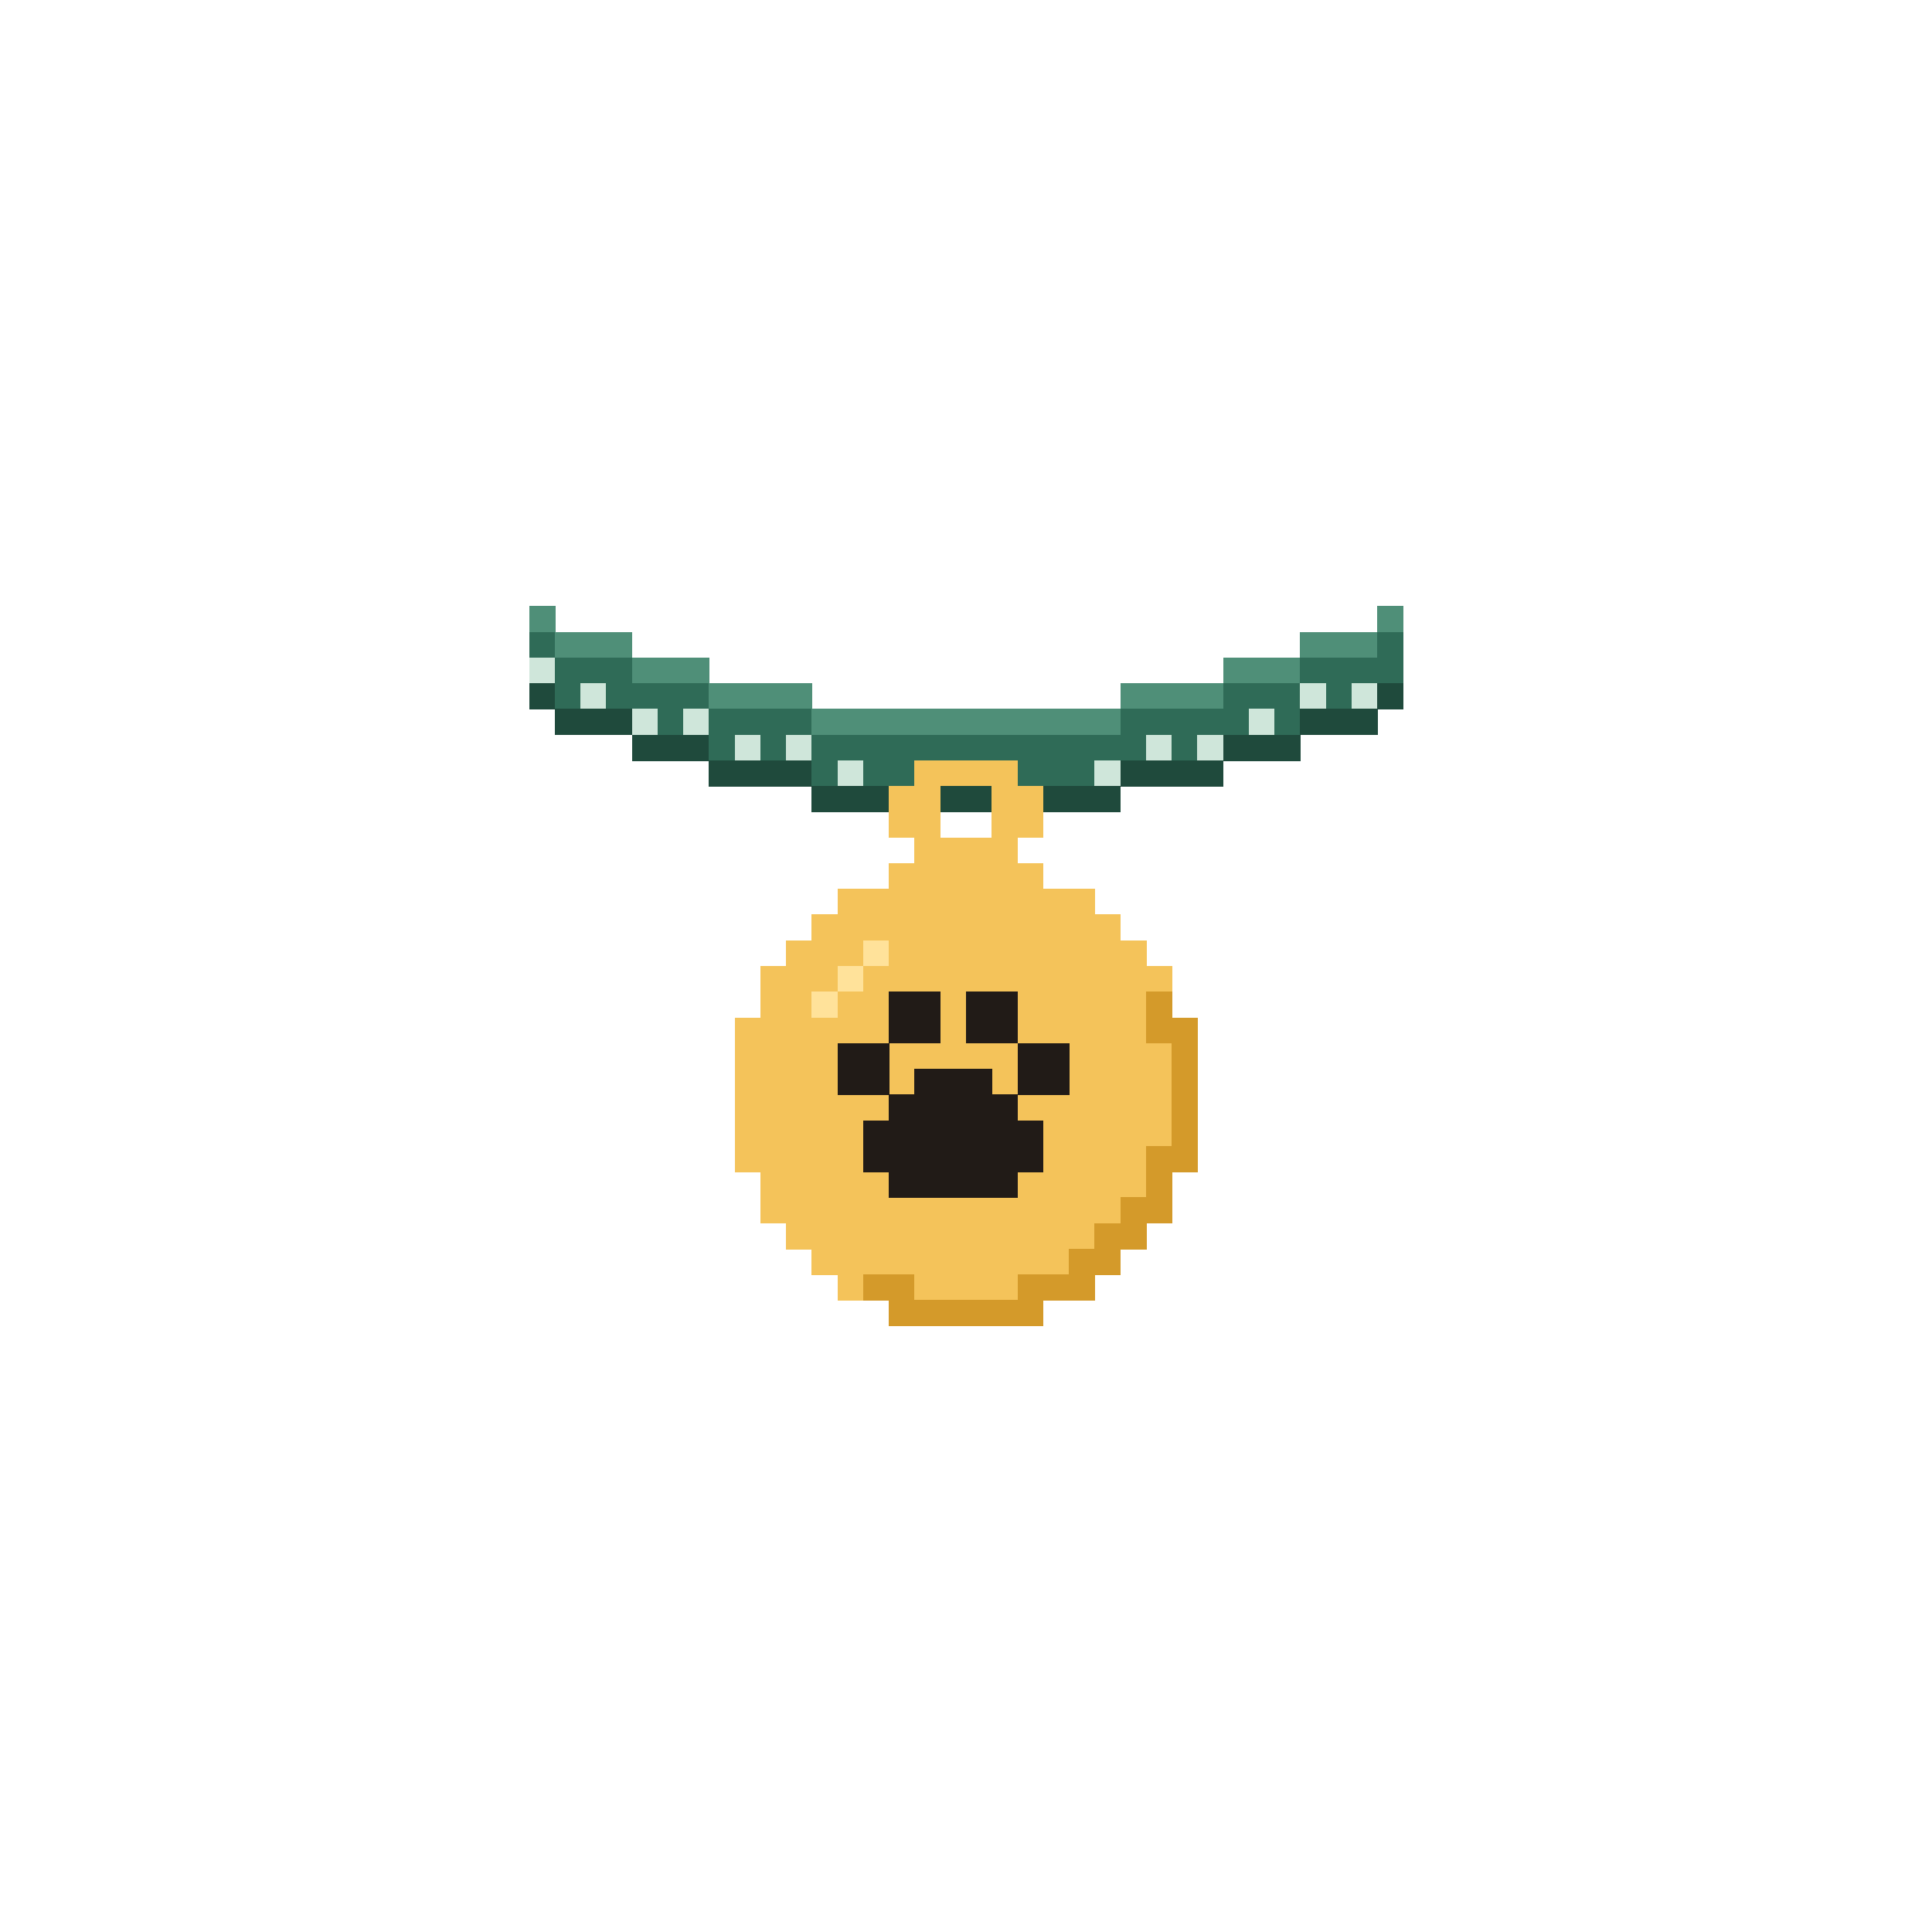
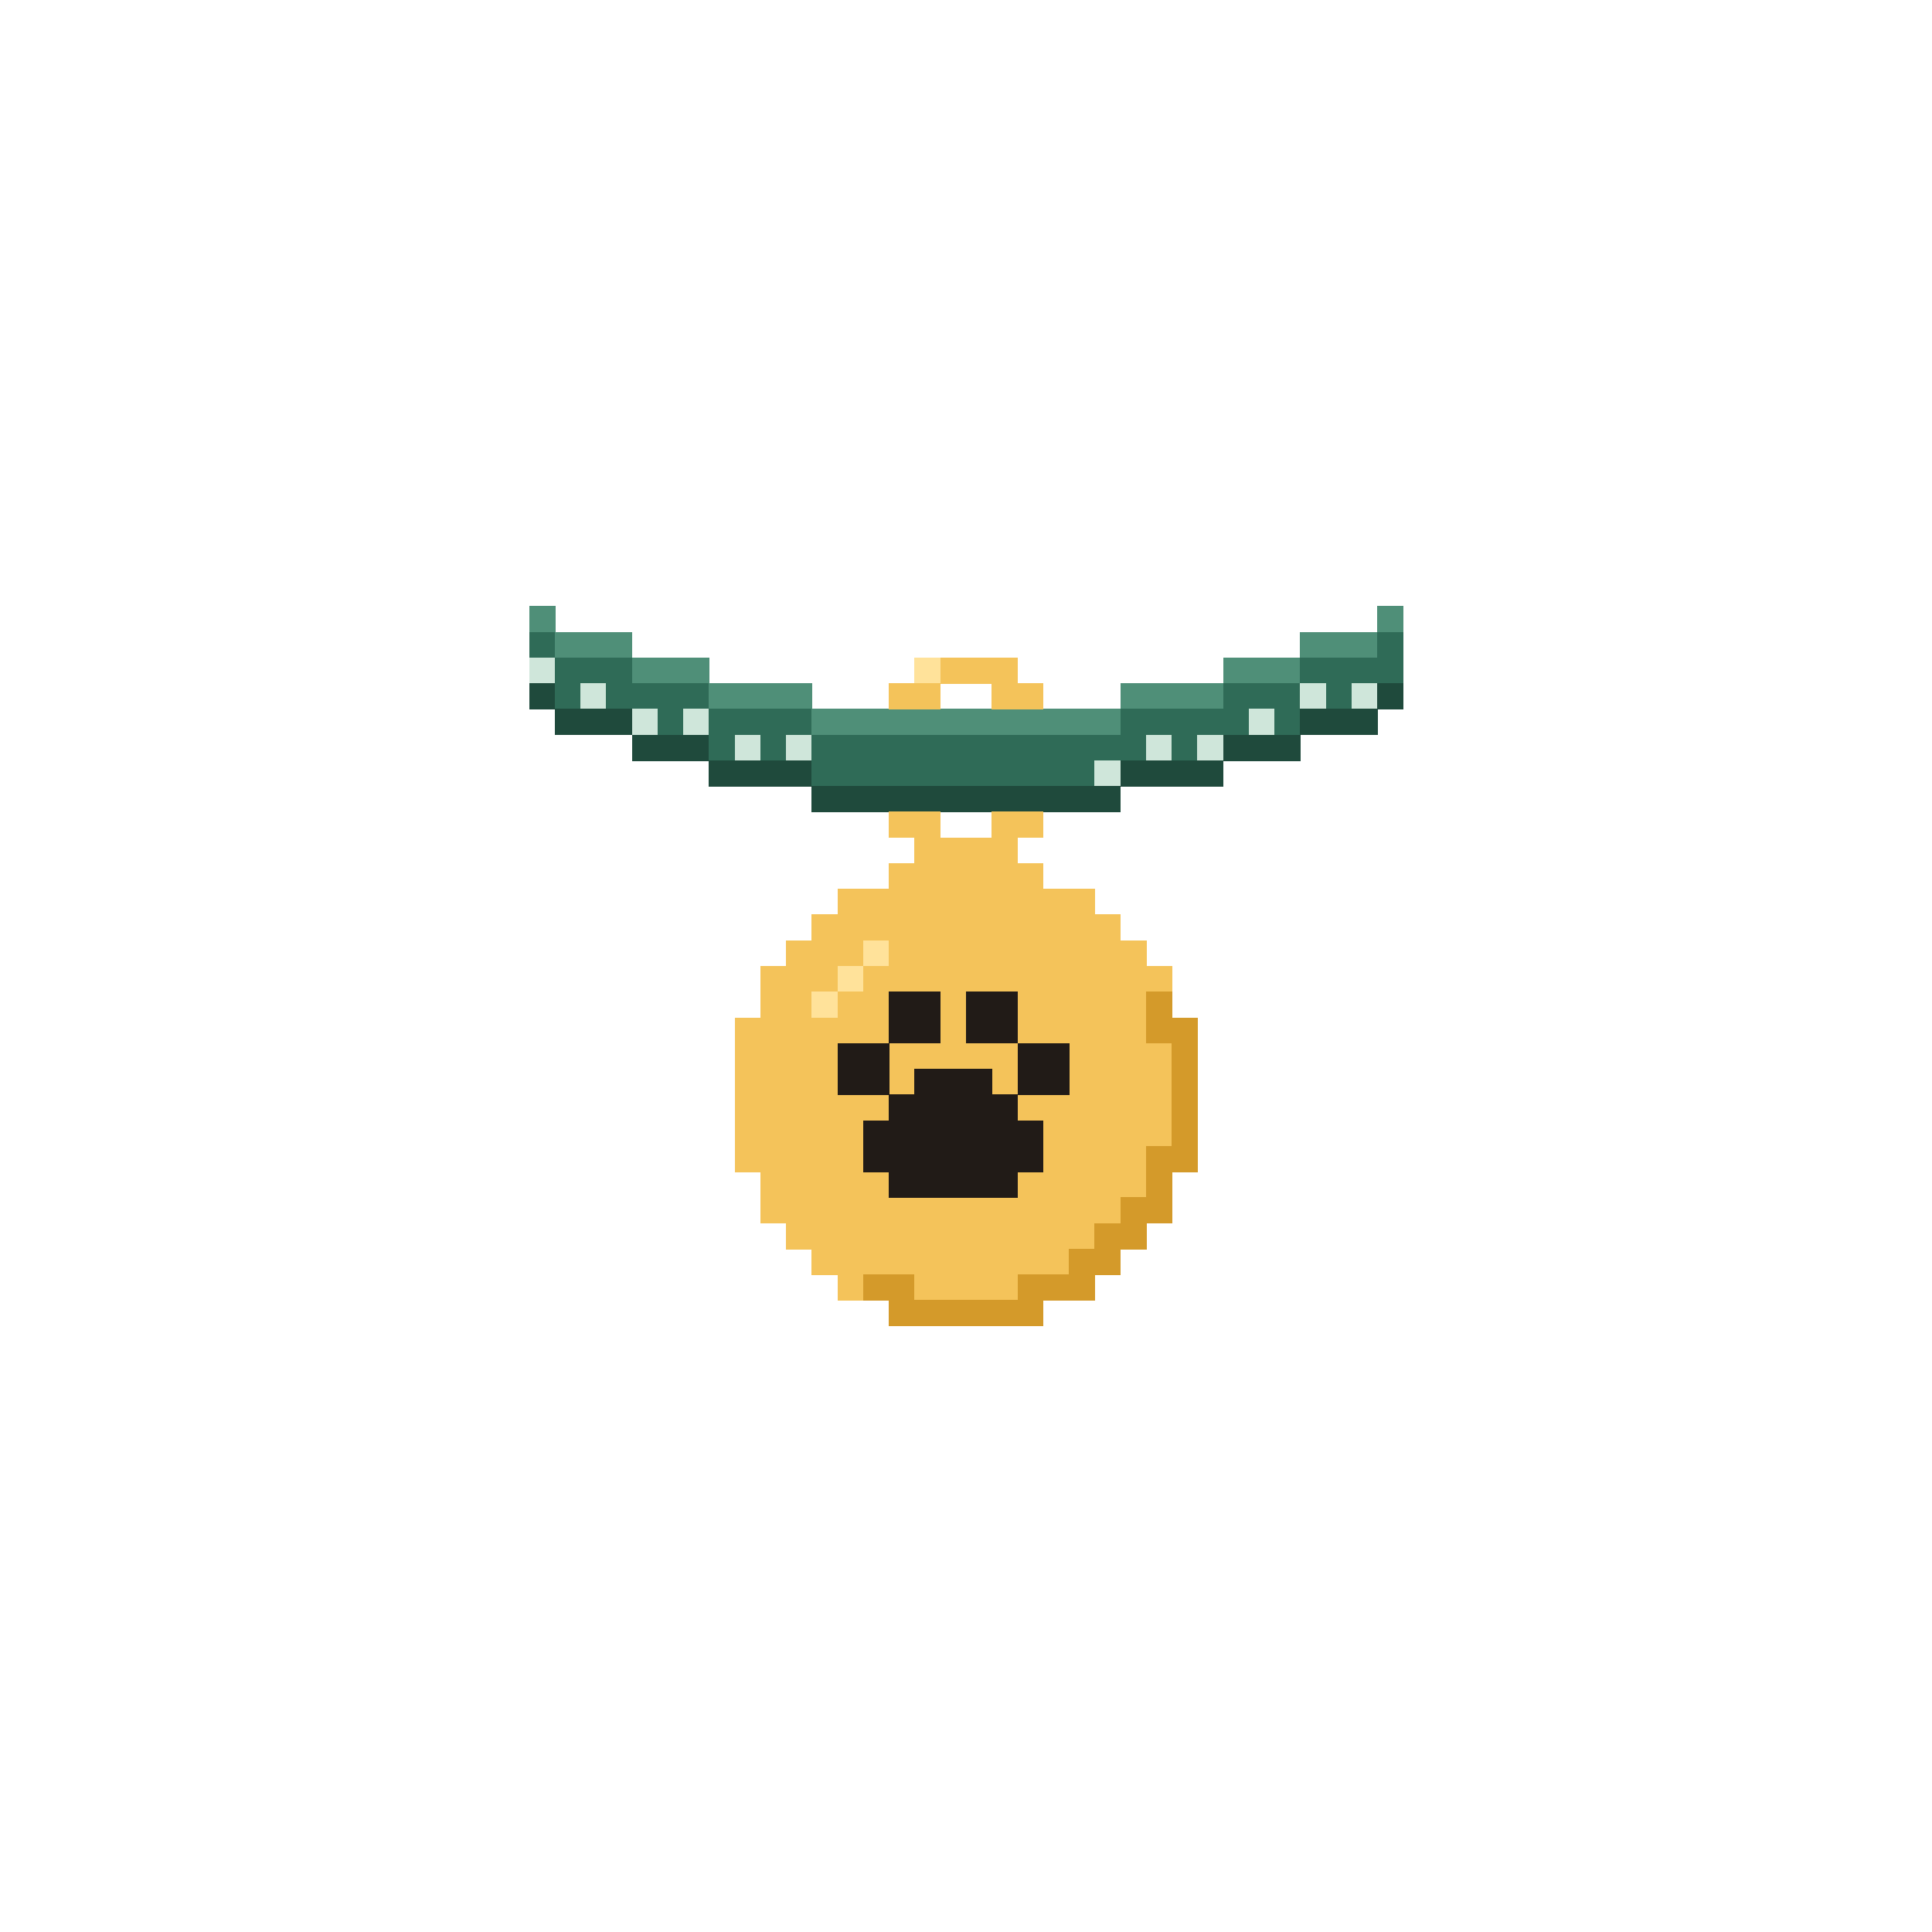
<svg xmlns="http://www.w3.org/2000/svg" width="1024" height="1024" viewBox="0 0 1024 1024" role="img">
  <g shape-rendering="crispEdges">
    <rect x="280.42" y="321.29" width="13.92" height="13.92" fill="#4F8F78" />
    <rect x="280.42" y="334.91" width="13.92" height="13.92" fill="#2F6B57" />
    <rect x="280.42" y="348.53" width="13.92" height="13.92" fill="#CFE6DA" />
    <rect x="280.42" y="362.15" width="13.92" height="13.92" fill="#1F4A3C" />
    <rect x="294.04" y="334.91" width="13.92" height="13.92" fill="#4F8F78" />
    <rect x="294.04" y="348.53" width="13.92" height="13.92" fill="#2F6B57" />
    <rect x="294.04" y="362.15" width="13.92" height="13.92" fill="#2F6B57" />
    <rect x="294.04" y="375.78" width="13.92" height="13.92" fill="#1F4A3C" />
    <rect x="307.67" y="334.91" width="13.92" height="13.92" fill="#4F8F78" />
    <rect x="307.67" y="348.53" width="13.92" height="13.92" fill="#2F6B57" />
    <rect x="307.67" y="362.15" width="13.92" height="13.92" fill="#CFE6DA" />
    <rect x="307.67" y="375.78" width="13.92" height="13.92" fill="#1F4A3C" />
    <rect x="321.29" y="334.91" width="13.92" height="13.92" fill="#4F8F78" />
    <rect x="321.29" y="348.53" width="13.92" height="13.92" fill="#2F6B57" />
    <rect x="321.29" y="362.15" width="13.92" height="13.92" fill="#2F6B57" />
    <rect x="321.29" y="375.78" width="13.92" height="13.92" fill="#1F4A3C" />
    <rect x="334.91" y="348.53" width="13.92" height="13.92" fill="#4F8F78" />
    <rect x="334.91" y="362.15" width="13.92" height="13.92" fill="#2F6B57" />
    <rect x="334.91" y="375.78" width="13.92" height="13.92" fill="#CFE6DA" />
    <rect x="334.91" y="389.40" width="13.92" height="13.92" fill="#1F4A3C" />
    <rect x="348.53" y="348.53" width="13.92" height="13.92" fill="#4F8F78" />
    <rect x="348.53" y="362.15" width="13.92" height="13.92" fill="#2F6B57" />
    <rect x="348.53" y="375.78" width="13.92" height="13.92" fill="#2F6B57" />
    <rect x="348.53" y="389.40" width="13.92" height="13.92" fill="#1F4A3C" />
    <rect x="362.15" y="348.53" width="13.92" height="13.92" fill="#4F8F78" />
    <rect x="362.15" y="362.15" width="13.92" height="13.92" fill="#2F6B57" />
    <rect x="362.15" y="375.78" width="13.92" height="13.92" fill="#CFE6DA" />
    <rect x="362.15" y="389.40" width="13.92" height="13.92" fill="#1F4A3C" />
    <rect x="375.78" y="362.15" width="13.92" height="13.92" fill="#4F8F78" />
    <rect x="375.78" y="375.78" width="13.92" height="13.92" fill="#2F6B57" />
    <rect x="375.78" y="389.40" width="13.92" height="13.92" fill="#2F6B57" />
    <rect x="375.78" y="403.02" width="13.92" height="13.92" fill="#1F4A3C" />
    <rect x="389.40" y="362.15" width="13.92" height="13.92" fill="#4F8F78" />
    <rect x="389.40" y="375.78" width="13.92" height="13.92" fill="#2F6B57" />
    <rect x="389.40" y="389.40" width="13.92" height="13.92" fill="#CFE6DA" />
    <rect x="389.40" y="403.02" width="13.92" height="13.92" fill="#1F4A3C" />
    <rect x="403.02" y="362.15" width="13.92" height="13.92" fill="#4F8F78" />
    <rect x="403.02" y="375.78" width="13.92" height="13.92" fill="#2F6B57" />
    <rect x="403.02" y="389.40" width="13.92" height="13.92" fill="#2F6B57" />
    <rect x="403.02" y="403.02" width="13.92" height="13.92" fill="#1F4A3C" />
    <rect x="416.64" y="362.15" width="13.92" height="13.92" fill="#4F8F78" />
    <rect x="416.64" y="375.78" width="13.92" height="13.92" fill="#2F6B57" />
    <rect x="416.64" y="389.40" width="13.92" height="13.92" fill="#CFE6DA" />
    <rect x="416.64" y="403.02" width="13.92" height="13.92" fill="#1F4A3C" />
    <rect x="430.27" y="375.78" width="13.92" height="13.92" fill="#4F8F78" />
    <rect x="430.27" y="389.40" width="13.92" height="13.92" fill="#2F6B57" />
    <rect x="430.27" y="403.02" width="13.92" height="13.92" fill="#2F6B57" />
    <rect x="430.27" y="416.64" width="13.92" height="13.92" fill="#1F4A3C" />
    <rect x="443.89" y="375.78" width="13.92" height="13.92" fill="#4F8F78" />
    <rect x="443.89" y="389.40" width="13.92" height="13.92" fill="#2F6B57" />
-     <rect x="443.89" y="403.02" width="13.92" height="13.92" fill="#CFE6DA" />
+     <rect x="443.89" y="403.02" width="13.92" height="13.92" fill="#2F6B57" />
    <rect x="443.89" y="416.64" width="13.92" height="13.92" fill="#1F4A3C" />
    <rect x="457.51" y="375.78" width="13.92" height="13.92" fill="#4F8F78" />
    <rect x="457.51" y="389.40" width="13.92" height="13.92" fill="#2F6B57" />
    <rect x="457.51" y="403.02" width="13.92" height="13.92" fill="#2F6B57" />
    <rect x="457.51" y="416.64" width="13.92" height="13.92" fill="#1F4A3C" />
    <rect x="471.13" y="375.78" width="13.92" height="13.92" fill="#4F8F78" />
    <rect x="471.13" y="389.40" width="13.92" height="13.92" fill="#2F6B57" />
    <rect x="471.13" y="403.02" width="13.92" height="13.92" fill="#2F6B57" />
-     <rect x="471.13" y="416.64" width="13.92" height="13.92" fill="#F4C35A" />
+     <rect x="471.13" y="416.64" width="13.92" height="13.92" fill="#1F4A3C" />
    <rect x="484.76" y="375.78" width="13.92" height="13.92" fill="#4F8F78" />
    <rect x="484.76" y="389.40" width="13.92" height="13.92" fill="#2F6B57" />
-     <rect x="484.76" y="403.02" width="13.92" height="13.92" fill="#F4C35A" />
-     <rect x="484.76" y="416.64" width="13.92" height="13.92" fill="#F4C35A" />
+     <rect x="484.76" y="403.02" width="13.92" height="13.92" fill="#2F6B57" />
+     <rect x="484.76" y="416.64" width="13.92" height="13.92" fill="#1F4A3C" />
    <rect x="498.38" y="375.78" width="13.92" height="13.92" fill="#4F8F78" />
    <rect x="498.38" y="389.40" width="13.92" height="13.92" fill="#2F6B57" />
-     <rect x="498.38" y="403.02" width="13.92" height="13.92" fill="#F4C35A" />
+     <rect x="498.38" y="403.02" width="13.92" height="13.92" fill="#2F6B57" />
    <rect x="498.38" y="416.64" width="13.92" height="13.92" fill="#1F4A3C" />
    <rect x="512.00" y="375.78" width="13.92" height="13.92" fill="#4F8F78" />
    <rect x="512.00" y="389.40" width="13.92" height="13.92" fill="#2F6B57" />
-     <rect x="512.00" y="403.02" width="13.92" height="13.92" fill="#F4C35A" />
+     <rect x="512.00" y="403.02" width="13.92" height="13.92" fill="#2F6B57" />
    <rect x="512.00" y="416.64" width="13.92" height="13.92" fill="#1F4A3C" />
    <rect x="525.62" y="375.78" width="13.92" height="13.92" fill="#4F8F78" />
    <rect x="525.62" y="389.40" width="13.92" height="13.92" fill="#2F6B57" />
-     <rect x="525.62" y="403.02" width="13.92" height="13.92" fill="#F4C35A" />
-     <rect x="525.62" y="416.64" width="13.92" height="13.92" fill="#F4C35A" />
+     <rect x="525.62" y="403.02" width="13.92" height="13.92" fill="#2F6B57" />
+     <rect x="525.62" y="416.64" width="13.92" height="13.92" fill="#1F4A3C" />
    <rect x="539.24" y="375.78" width="13.92" height="13.92" fill="#4F8F78" />
    <rect x="539.24" y="389.40" width="13.92" height="13.92" fill="#2F6B57" />
    <rect x="539.24" y="403.02" width="13.92" height="13.92" fill="#2F6B57" />
-     <rect x="539.24" y="416.64" width="13.92" height="13.92" fill="#F4C35A" />
+     <rect x="539.24" y="416.64" width="13.92" height="13.92" fill="#1F4A3C" />
    <rect x="552.87" y="375.78" width="13.92" height="13.92" fill="#4F8F78" />
    <rect x="552.87" y="389.40" width="13.92" height="13.92" fill="#2F6B57" />
    <rect x="552.87" y="403.02" width="13.92" height="13.92" fill="#2F6B57" />
    <rect x="552.87" y="416.64" width="13.92" height="13.92" fill="#1F4A3C" />
    <rect x="566.49" y="375.78" width="13.92" height="13.92" fill="#4F8F78" />
    <rect x="566.49" y="389.40" width="13.92" height="13.92" fill="#2F6B57" />
    <rect x="566.49" y="403.02" width="13.92" height="13.92" fill="#2F6B57" />
    <rect x="566.49" y="416.64" width="13.92" height="13.92" fill="#1F4A3C" />
    <rect x="580.11" y="375.78" width="13.92" height="13.92" fill="#4F8F78" />
    <rect x="580.11" y="389.40" width="13.92" height="13.92" fill="#2F6B57" />
    <rect x="580.11" y="403.02" width="13.92" height="13.92" fill="#CFE6DA" />
    <rect x="580.11" y="416.64" width="13.92" height="13.92" fill="#1F4A3C" />
    <rect x="593.73" y="362.15" width="13.92" height="13.92" fill="#4F8F78" />
    <rect x="593.73" y="375.78" width="13.92" height="13.92" fill="#2F6B57" />
    <rect x="593.73" y="389.40" width="13.92" height="13.92" fill="#2F6B57" />
    <rect x="593.73" y="403.02" width="13.92" height="13.92" fill="#1F4A3C" />
    <rect x="607.36" y="362.15" width="13.92" height="13.92" fill="#4F8F78" />
    <rect x="607.36" y="375.78" width="13.92" height="13.92" fill="#2F6B57" />
    <rect x="607.36" y="389.40" width="13.92" height="13.92" fill="#CFE6DA" />
    <rect x="607.36" y="403.02" width="13.92" height="13.92" fill="#1F4A3C" />
    <rect x="620.98" y="362.15" width="13.92" height="13.92" fill="#4F8F78" />
    <rect x="620.98" y="375.78" width="13.92" height="13.92" fill="#2F6B57" />
    <rect x="620.98" y="389.40" width="13.92" height="13.92" fill="#2F6B57" />
    <rect x="620.98" y="403.02" width="13.92" height="13.92" fill="#1F4A3C" />
    <rect x="634.60" y="362.15" width="13.92" height="13.92" fill="#4F8F78" />
    <rect x="634.60" y="375.78" width="13.92" height="13.92" fill="#2F6B57" />
    <rect x="634.60" y="389.40" width="13.92" height="13.92" fill="#CFE6DA" />
    <rect x="634.60" y="403.02" width="13.92" height="13.92" fill="#1F4A3C" />
    <rect x="648.22" y="348.53" width="13.92" height="13.92" fill="#4F8F78" />
    <rect x="648.22" y="362.15" width="13.92" height="13.92" fill="#2F6B57" />
    <rect x="648.22" y="375.78" width="13.92" height="13.92" fill="#2F6B57" />
    <rect x="648.22" y="389.40" width="13.92" height="13.92" fill="#1F4A3C" />
    <rect x="661.85" y="348.53" width="13.92" height="13.92" fill="#4F8F78" />
    <rect x="661.85" y="362.15" width="13.92" height="13.92" fill="#2F6B57" />
    <rect x="661.85" y="375.78" width="13.92" height="13.92" fill="#CFE6DA" />
    <rect x="661.85" y="389.40" width="13.92" height="13.92" fill="#1F4A3C" />
    <rect x="675.47" y="348.53" width="13.92" height="13.92" fill="#4F8F78" />
    <rect x="675.47" y="362.15" width="13.92" height="13.92" fill="#2F6B57" />
    <rect x="675.47" y="375.78" width="13.92" height="13.92" fill="#2F6B57" />
    <rect x="675.47" y="389.40" width="13.92" height="13.92" fill="#1F4A3C" />
    <rect x="689.09" y="334.91" width="13.92" height="13.92" fill="#4F8F78" />
    <rect x="689.09" y="348.53" width="13.92" height="13.92" fill="#2F6B57" />
    <rect x="689.09" y="362.15" width="13.92" height="13.92" fill="#CFE6DA" />
    <rect x="689.09" y="375.78" width="13.92" height="13.92" fill="#1F4A3C" />
    <rect x="702.71" y="334.91" width="13.92" height="13.92" fill="#4F8F78" />
    <rect x="702.71" y="348.53" width="13.92" height="13.92" fill="#2F6B57" />
    <rect x="702.71" y="362.15" width="13.92" height="13.92" fill="#2F6B57" />
    <rect x="702.71" y="375.78" width="13.92" height="13.92" fill="#1F4A3C" />
    <rect x="716.33" y="334.91" width="13.92" height="13.92" fill="#4F8F78" />
    <rect x="716.33" y="348.53" width="13.92" height="13.92" fill="#2F6B57" />
    <rect x="716.33" y="362.15" width="13.92" height="13.92" fill="#CFE6DA" />
    <rect x="716.33" y="375.78" width="13.92" height="13.92" fill="#1F4A3C" />
    <rect x="729.96" y="321.29" width="13.92" height="13.92" fill="#4F8F78" />
    <rect x="729.96" y="334.91" width="13.92" height="13.92" fill="#2F6B57" />
    <rect x="729.96" y="348.53" width="13.92" height="13.92" fill="#2F6B57" />
    <rect x="729.96" y="362.15" width="13.92" height="13.92" fill="#1F4A3C" />
    <rect x="471.13" y="457.51" width="13.92" height="13.92" fill="#F4C35A" />
    <rect x="484.76" y="457.51" width="13.92" height="13.92" fill="#F4C35A" />
    <rect x="498.38" y="457.51" width="13.92" height="13.92" fill="#F4C35A" />
    <rect x="512.00" y="457.51" width="13.92" height="13.92" fill="#F4C35A" />
    <rect x="525.62" y="457.51" width="13.92" height="13.92" fill="#F4C35A" />
    <rect x="539.24" y="457.51" width="13.92" height="13.92" fill="#F4C35A" />
    <rect x="443.89" y="471.13" width="13.92" height="13.92" fill="#F4C35A" />
    <rect x="457.51" y="471.13" width="13.92" height="13.92" fill="#F4C35A" />
    <rect x="471.13" y="471.13" width="13.92" height="13.92" fill="#F4C35A" />
    <rect x="484.76" y="471.13" width="13.92" height="13.92" fill="#F4C35A" />
    <rect x="498.38" y="471.13" width="13.92" height="13.92" fill="#F4C35A" />
    <rect x="512.00" y="471.13" width="13.92" height="13.92" fill="#F4C35A" />
    <rect x="525.62" y="471.13" width="13.92" height="13.92" fill="#F4C35A" />
    <rect x="539.24" y="471.13" width="13.92" height="13.92" fill="#F4C35A" />
    <rect x="552.87" y="471.13" width="13.92" height="13.92" fill="#F4C35A" />
    <rect x="566.49" y="471.13" width="13.92" height="13.92" fill="#F4C35A" />
    <rect x="430.27" y="484.76" width="13.92" height="13.92" fill="#F4C35A" />
    <rect x="443.89" y="484.76" width="13.92" height="13.92" fill="#F4C35A" />
    <rect x="457.51" y="484.76" width="13.92" height="13.92" fill="#F4C35A" />
    <rect x="471.13" y="484.76" width="13.92" height="13.92" fill="#F4C35A" />
    <rect x="484.76" y="484.76" width="13.92" height="13.92" fill="#F4C35A" />
    <rect x="498.38" y="484.76" width="13.92" height="13.92" fill="#F4C35A" />
    <rect x="512.00" y="484.76" width="13.92" height="13.92" fill="#F4C35A" />
    <rect x="525.62" y="484.76" width="13.92" height="13.92" fill="#F4C35A" />
    <rect x="539.24" y="484.76" width="13.92" height="13.92" fill="#F4C35A" />
    <rect x="552.87" y="484.76" width="13.92" height="13.92" fill="#F4C35A" />
    <rect x="566.49" y="484.76" width="13.92" height="13.92" fill="#F4C35A" />
    <rect x="580.11" y="484.76" width="13.92" height="13.92" fill="#F4C35A" />
    <rect x="416.64" y="498.38" width="13.92" height="13.92" fill="#F4C35A" />
    <rect x="430.27" y="498.38" width="13.92" height="13.92" fill="#F4C35A" />
    <rect x="443.89" y="498.38" width="13.92" height="13.92" fill="#F4C35A" />
    <rect x="457.51" y="498.38" width="13.92" height="13.92" fill="#FFE29A" />
    <rect x="471.13" y="498.38" width="13.92" height="13.92" fill="#F4C35A" />
    <rect x="484.76" y="498.38" width="13.92" height="13.92" fill="#F4C35A" />
    <rect x="498.38" y="498.38" width="13.92" height="13.92" fill="#F4C35A" />
    <rect x="512.00" y="498.38" width="13.92" height="13.92" fill="#F4C35A" />
    <rect x="525.62" y="498.38" width="13.92" height="13.92" fill="#F4C35A" />
    <rect x="539.24" y="498.38" width="13.92" height="13.92" fill="#F4C35A" />
    <rect x="552.87" y="498.38" width="13.92" height="13.92" fill="#F4C35A" />
    <rect x="566.49" y="498.38" width="13.92" height="13.92" fill="#F4C35A" />
    <rect x="580.11" y="498.38" width="13.92" height="13.92" fill="#F4C35A" />
    <rect x="593.73" y="498.38" width="13.92" height="13.92" fill="#F4C35A" />
    <rect x="403.02" y="512.00" width="13.92" height="13.92" fill="#F4C35A" />
    <rect x="416.64" y="512.00" width="13.92" height="13.92" fill="#F4C35A" />
    <rect x="430.27" y="512.00" width="13.92" height="13.92" fill="#F4C35A" />
    <rect x="443.89" y="512.00" width="13.92" height="13.92" fill="#FFE29A" />
    <rect x="457.51" y="512.00" width="13.92" height="13.92" fill="#F4C35A" />
    <rect x="471.13" y="512.00" width="13.92" height="13.92" fill="#F4C35A" />
    <rect x="484.76" y="512.00" width="13.92" height="13.92" fill="#F4C35A" />
    <rect x="498.38" y="512.00" width="13.92" height="13.92" fill="#F4C35A" />
    <rect x="512.00" y="512.00" width="13.92" height="13.92" fill="#F4C35A" />
    <rect x="525.62" y="512.00" width="13.92" height="13.92" fill="#F4C35A" />
    <rect x="539.24" y="512.00" width="13.92" height="13.92" fill="#F4C35A" />
    <rect x="552.87" y="512.00" width="13.92" height="13.92" fill="#F4C35A" />
    <rect x="566.49" y="512.00" width="13.92" height="13.92" fill="#F4C35A" />
    <rect x="580.11" y="512.00" width="13.92" height="13.92" fill="#F4C35A" />
    <rect x="593.73" y="512.00" width="13.92" height="13.92" fill="#F4C35A" />
    <rect x="607.36" y="512.00" width="13.92" height="13.92" fill="#F4C35A" />
    <rect x="403.02" y="525.62" width="13.92" height="13.92" fill="#F4C35A" />
    <rect x="416.64" y="525.62" width="13.92" height="13.92" fill="#F4C35A" />
    <rect x="430.27" y="525.62" width="13.92" height="13.92" fill="#FFE29A" />
    <rect x="443.89" y="525.62" width="13.92" height="13.92" fill="#F4C35A" />
    <rect x="457.51" y="525.62" width="13.92" height="13.92" fill="#F4C35A" />
    <rect x="498.38" y="525.62" width="13.92" height="13.92" fill="#F4C35A" />
    <rect x="539.24" y="525.62" width="13.92" height="13.92" fill="#F4C35A" />
    <rect x="552.87" y="525.62" width="13.92" height="13.92" fill="#F4C35A" />
    <rect x="566.49" y="525.62" width="13.92" height="13.92" fill="#F4C35A" />
    <rect x="580.11" y="525.62" width="13.92" height="13.92" fill="#F4C35A" />
    <rect x="593.73" y="525.62" width="13.92" height="13.92" fill="#F4C35A" />
    <rect x="607.36" y="525.62" width="13.92" height="13.92" fill="#D49A2A" />
    <rect x="389.40" y="539.24" width="13.92" height="13.92" fill="#F4C35A" />
    <rect x="403.02" y="539.24" width="13.92" height="13.92" fill="#F4C35A" />
    <rect x="416.64" y="539.24" width="13.92" height="13.92" fill="#F4C35A" />
    <rect x="430.27" y="539.24" width="13.92" height="13.92" fill="#F4C35A" />
    <rect x="443.89" y="539.24" width="13.92" height="13.92" fill="#F4C35A" />
    <rect x="457.51" y="539.24" width="13.92" height="13.92" fill="#F4C35A" />
    <rect x="498.38" y="539.24" width="13.92" height="13.92" fill="#F4C35A" />
    <rect x="539.24" y="539.24" width="13.92" height="13.92" fill="#F4C35A" />
    <rect x="552.87" y="539.24" width="13.92" height="13.92" fill="#F4C35A" />
    <rect x="566.49" y="539.24" width="13.92" height="13.92" fill="#F4C35A" />
    <rect x="580.11" y="539.24" width="13.92" height="13.92" fill="#F4C35A" />
    <rect x="593.73" y="539.24" width="13.92" height="13.92" fill="#F4C35A" />
    <rect x="607.36" y="539.24" width="13.92" height="13.92" fill="#D49A2A" />
    <rect x="620.98" y="539.24" width="13.92" height="13.92" fill="#D49A2A" />
    <rect x="389.40" y="552.87" width="13.92" height="13.92" fill="#F4C35A" />
    <rect x="403.02" y="552.87" width="13.92" height="13.92" fill="#F4C35A" />
    <rect x="416.64" y="552.87" width="13.92" height="13.92" fill="#F4C35A" />
    <rect x="430.27" y="552.87" width="13.92" height="13.92" fill="#F4C35A" />
    <rect x="471.13" y="552.87" width="13.92" height="13.92" fill="#F4C35A" />
    <rect x="484.76" y="552.87" width="13.92" height="13.92" fill="#F4C35A" />
    <rect x="498.38" y="552.87" width="13.92" height="13.92" fill="#F4C35A" />
    <rect x="512.00" y="552.87" width="13.92" height="13.92" fill="#F4C35A" />
    <rect x="525.62" y="552.87" width="13.92" height="13.92" fill="#F4C35A" />
    <rect x="566.49" y="552.87" width="13.92" height="13.92" fill="#F4C35A" />
    <rect x="580.11" y="552.87" width="13.92" height="13.92" fill="#F4C35A" />
    <rect x="593.73" y="552.87" width="13.92" height="13.92" fill="#F4C35A" />
    <rect x="607.36" y="552.87" width="13.92" height="13.92" fill="#F4C35A" />
    <rect x="620.98" y="552.87" width="13.92" height="13.92" fill="#D49A2A" />
    <rect x="389.40" y="566.49" width="13.92" height="13.92" fill="#F4C35A" />
    <rect x="403.02" y="566.49" width="13.92" height="13.92" fill="#F4C35A" />
    <rect x="416.64" y="566.49" width="13.92" height="13.92" fill="#F4C35A" />
    <rect x="430.27" y="566.49" width="13.92" height="13.92" fill="#F4C35A" />
    <rect x="471.13" y="566.49" width="13.92" height="13.92" fill="#F4C35A" />
    <rect x="525.62" y="566.49" width="13.92" height="13.92" fill="#F4C35A" />
    <rect x="566.49" y="566.49" width="13.92" height="13.92" fill="#F4C35A" />
    <rect x="580.11" y="566.49" width="13.92" height="13.92" fill="#F4C35A" />
    <rect x="593.73" y="566.49" width="13.92" height="13.92" fill="#F4C35A" />
    <rect x="607.36" y="566.49" width="13.92" height="13.92" fill="#F4C35A" />
    <rect x="620.98" y="566.49" width="13.92" height="13.92" fill="#D49A2A" />
    <rect x="389.40" y="580.11" width="13.92" height="13.92" fill="#F4C35A" />
    <rect x="403.02" y="580.11" width="13.92" height="13.92" fill="#F4C35A" />
    <rect x="416.64" y="580.11" width="13.92" height="13.92" fill="#F4C35A" />
    <rect x="430.27" y="580.11" width="13.92" height="13.92" fill="#F4C35A" />
    <rect x="443.89" y="580.11" width="13.92" height="13.92" fill="#F4C35A" />
    <rect x="457.51" y="580.11" width="13.92" height="13.92" fill="#F4C35A" />
    <rect x="539.24" y="580.11" width="13.92" height="13.92" fill="#F4C35A" />
    <rect x="552.87" y="580.11" width="13.92" height="13.92" fill="#F4C35A" />
    <rect x="566.49" y="580.11" width="13.92" height="13.92" fill="#F4C35A" />
    <rect x="580.11" y="580.11" width="13.92" height="13.92" fill="#F4C35A" />
    <rect x="593.73" y="580.11" width="13.92" height="13.92" fill="#F4C35A" />
    <rect x="607.36" y="580.11" width="13.92" height="13.92" fill="#F4C35A" />
    <rect x="620.98" y="580.11" width="13.92" height="13.92" fill="#D49A2A" />
    <rect x="389.40" y="593.73" width="13.92" height="13.92" fill="#F4C35A" />
    <rect x="403.02" y="593.73" width="13.92" height="13.92" fill="#F4C35A" />
    <rect x="416.64" y="593.73" width="13.92" height="13.92" fill="#F4C35A" />
    <rect x="430.27" y="593.73" width="13.92" height="13.92" fill="#F4C35A" />
    <rect x="443.89" y="593.73" width="13.92" height="13.92" fill="#F4C35A" />
    <rect x="552.87" y="593.73" width="13.92" height="13.92" fill="#F4C35A" />
    <rect x="566.49" y="593.73" width="13.92" height="13.92" fill="#F4C35A" />
    <rect x="580.11" y="593.73" width="13.92" height="13.92" fill="#F4C35A" />
    <rect x="593.73" y="593.73" width="13.92" height="13.92" fill="#F4C35A" />
    <rect x="607.36" y="593.73" width="13.92" height="13.92" fill="#F4C35A" />
    <rect x="620.98" y="593.73" width="13.92" height="13.92" fill="#D49A2A" />
    <rect x="389.40" y="607.36" width="13.92" height="13.92" fill="#F4C35A" />
    <rect x="403.02" y="607.36" width="13.92" height="13.92" fill="#F4C35A" />
    <rect x="416.64" y="607.36" width="13.92" height="13.92" fill="#F4C35A" />
    <rect x="430.27" y="607.36" width="13.92" height="13.92" fill="#F4C35A" />
    <rect x="443.89" y="607.36" width="13.92" height="13.92" fill="#F4C35A" />
    <rect x="552.87" y="607.36" width="13.92" height="13.92" fill="#F4C35A" />
    <rect x="566.49" y="607.36" width="13.92" height="13.92" fill="#F4C35A" />
    <rect x="580.11" y="607.36" width="13.92" height="13.92" fill="#F4C35A" />
    <rect x="593.73" y="607.36" width="13.92" height="13.92" fill="#F4C35A" />
    <rect x="607.36" y="607.36" width="13.92" height="13.92" fill="#D49A2A" />
    <rect x="620.98" y="607.36" width="13.92" height="13.92" fill="#D49A2A" />
    <rect x="403.02" y="620.98" width="13.92" height="13.92" fill="#F4C35A" />
    <rect x="416.64" y="620.98" width="13.92" height="13.92" fill="#F4C35A" />
    <rect x="430.27" y="620.98" width="13.92" height="13.92" fill="#F4C35A" />
    <rect x="443.89" y="620.98" width="13.92" height="13.92" fill="#F4C35A" />
    <rect x="457.51" y="620.98" width="13.92" height="13.92" fill="#F4C35A" />
    <rect x="539.24" y="620.98" width="13.92" height="13.92" fill="#F4C35A" />
    <rect x="552.87" y="620.98" width="13.92" height="13.92" fill="#F4C35A" />
    <rect x="566.49" y="620.98" width="13.92" height="13.92" fill="#F4C35A" />
    <rect x="580.11" y="620.98" width="13.92" height="13.92" fill="#F4C35A" />
    <rect x="593.73" y="620.98" width="13.92" height="13.92" fill="#F4C35A" />
    <rect x="607.36" y="620.98" width="13.92" height="13.92" fill="#D49A2A" />
    <rect x="403.02" y="634.60" width="13.92" height="13.92" fill="#F4C35A" />
    <rect x="416.64" y="634.60" width="13.92" height="13.92" fill="#F4C35A" />
    <rect x="430.27" y="634.60" width="13.92" height="13.92" fill="#F4C35A" />
    <rect x="443.89" y="634.60" width="13.92" height="13.92" fill="#F4C35A" />
    <rect x="457.51" y="634.60" width="13.92" height="13.92" fill="#F4C35A" />
    <rect x="471.13" y="634.60" width="13.92" height="13.92" fill="#F4C35A" />
    <rect x="484.76" y="634.60" width="13.92" height="13.92" fill="#F4C35A" />
    <rect x="498.38" y="634.60" width="13.92" height="13.92" fill="#F4C35A" />
    <rect x="512.00" y="634.60" width="13.92" height="13.92" fill="#F4C35A" />
    <rect x="525.62" y="634.60" width="13.92" height="13.92" fill="#F4C35A" />
    <rect x="539.24" y="634.60" width="13.92" height="13.92" fill="#F4C35A" />
    <rect x="552.87" y="634.60" width="13.92" height="13.92" fill="#F4C35A" />
    <rect x="566.49" y="634.60" width="13.92" height="13.92" fill="#F4C35A" />
    <rect x="580.11" y="634.60" width="13.92" height="13.92" fill="#F4C35A" />
    <rect x="593.73" y="634.60" width="13.92" height="13.92" fill="#D49A2A" />
    <rect x="607.36" y="634.60" width="13.92" height="13.92" fill="#D49A2A" />
    <rect x="416.64" y="648.22" width="13.92" height="13.92" fill="#F4C35A" />
    <rect x="430.27" y="648.22" width="13.92" height="13.92" fill="#F4C35A" />
    <rect x="443.89" y="648.22" width="13.92" height="13.92" fill="#F4C35A" />
    <rect x="457.51" y="648.22" width="13.92" height="13.92" fill="#F4C35A" />
    <rect x="471.13" y="648.22" width="13.92" height="13.92" fill="#F4C35A" />
    <rect x="484.76" y="648.22" width="13.92" height="13.92" fill="#F4C35A" />
    <rect x="498.38" y="648.22" width="13.92" height="13.92" fill="#F4C35A" />
    <rect x="512.00" y="648.22" width="13.92" height="13.92" fill="#F4C35A" />
    <rect x="525.62" y="648.22" width="13.92" height="13.92" fill="#F4C35A" />
    <rect x="539.24" y="648.22" width="13.92" height="13.92" fill="#F4C35A" />
    <rect x="552.87" y="648.22" width="13.92" height="13.92" fill="#F4C35A" />
    <rect x="566.49" y="648.22" width="13.92" height="13.92" fill="#F4C35A" />
    <rect x="580.11" y="648.22" width="13.92" height="13.92" fill="#D49A2A" />
    <rect x="593.73" y="648.22" width="13.92" height="13.92" fill="#D49A2A" />
    <rect x="430.27" y="661.85" width="13.92" height="13.92" fill="#F4C35A" />
    <rect x="443.89" y="661.85" width="13.92" height="13.92" fill="#F4C35A" />
    <rect x="457.51" y="661.85" width="13.92" height="13.92" fill="#F4C35A" />
    <rect x="471.13" y="661.85" width="13.92" height="13.92" fill="#F4C35A" />
    <rect x="484.76" y="661.85" width="13.92" height="13.92" fill="#F4C35A" />
    <rect x="498.38" y="661.85" width="13.92" height="13.92" fill="#F4C35A" />
    <rect x="512.00" y="661.85" width="13.92" height="13.92" fill="#F4C35A" />
    <rect x="525.62" y="661.85" width="13.92" height="13.92" fill="#F4C35A" />
    <rect x="539.24" y="661.85" width="13.92" height="13.92" fill="#F4C35A" />
    <rect x="552.87" y="661.85" width="13.92" height="13.92" fill="#F4C35A" />
    <rect x="566.49" y="661.85" width="13.92" height="13.92" fill="#D49A2A" />
    <rect x="580.11" y="661.85" width="13.92" height="13.92" fill="#D49A2A" />
    <rect x="443.89" y="675.47" width="13.92" height="13.92" fill="#F4C35A" />
    <rect x="457.51" y="675.47" width="13.92" height="13.92" fill="#D49A2A" />
    <rect x="471.13" y="675.47" width="13.92" height="13.92" fill="#D49A2A" />
    <rect x="484.76" y="675.47" width="13.92" height="13.92" fill="#F4C35A" />
    <rect x="498.38" y="675.47" width="13.92" height="13.92" fill="#F4C35A" />
    <rect x="512.00" y="675.47" width="13.92" height="13.92" fill="#F4C35A" />
    <rect x="525.62" y="675.47" width="13.92" height="13.92" fill="#F4C35A" />
    <rect x="539.24" y="675.47" width="13.92" height="13.92" fill="#D49A2A" />
    <rect x="552.87" y="675.47" width="13.92" height="13.92" fill="#D49A2A" />
    <rect x="566.49" y="675.47" width="13.92" height="13.92" fill="#D49A2A" />
    <rect x="471.13" y="689.09" width="13.92" height="13.92" fill="#D49A2A" />
    <rect x="484.76" y="689.09" width="13.92" height="13.92" fill="#D49A2A" />
    <rect x="498.38" y="689.09" width="13.92" height="13.92" fill="#D49A2A" />
    <rect x="512.00" y="689.09" width="13.92" height="13.92" fill="#D49A2A" />
    <rect x="525.62" y="689.09" width="13.92" height="13.92" fill="#D49A2A" />
    <rect x="539.24" y="689.09" width="13.92" height="13.92" fill="#D49A2A" />
-     <rect x="471.13" y="430.27" width="13.92" height="13.92" fill="#F4C35A" />
-     <rect x="484.76" y="430.27" width="13.92" height="13.92" fill="#F4C35A" />
-     <rect x="525.62" y="430.27" width="13.92" height="13.92" fill="#F4C35A" />
-     <rect x="539.24" y="430.27" width="13.92" height="13.92" fill="#F4C35A" />
-     <rect x="484.76" y="443.89" width="13.92" height="13.92" fill="#F4C35A" />
-     <rect x="498.38" y="443.89" width="13.92" height="13.92" fill="#F4C35A" />
-     <rect x="512.00" y="443.89" width="13.92" height="13.92" fill="#F4C35A" />
-     <rect x="525.62" y="443.89" width="13.92" height="13.92" fill="#F4C35A" />
    <rect x="471.13" y="525.62" width="13.92" height="13.92" fill="#211B17" />
    <rect x="484.76" y="525.62" width="13.92" height="13.92" fill="#211B17" />
    <rect x="512.00" y="525.62" width="13.92" height="13.92" fill="#211B17" />
    <rect x="525.62" y="525.62" width="13.92" height="13.92" fill="#211B17" />
    <rect x="471.13" y="539.24" width="13.92" height="13.92" fill="#211B17" />
    <rect x="484.76" y="539.24" width="13.92" height="13.92" fill="#211B17" />
    <rect x="512.00" y="539.24" width="13.92" height="13.92" fill="#211B17" />
    <rect x="525.62" y="539.24" width="13.92" height="13.92" fill="#211B17" />
    <rect x="443.89" y="552.87" width="13.92" height="13.92" fill="#211B17" />
    <rect x="457.51" y="552.87" width="13.92" height="13.92" fill="#211B17" />
    <rect x="539.24" y="552.87" width="13.92" height="13.92" fill="#211B17" />
    <rect x="552.87" y="552.87" width="13.92" height="13.92" fill="#211B17" />
    <rect x="443.89" y="566.49" width="13.92" height="13.92" fill="#211B17" />
    <rect x="457.51" y="566.49" width="13.92" height="13.92" fill="#211B17" />
    <rect x="484.76" y="566.49" width="13.92" height="13.92" fill="#211B17" />
    <rect x="498.38" y="566.49" width="13.92" height="13.92" fill="#211B17" />
    <rect x="512.00" y="566.49" width="13.92" height="13.92" fill="#211B17" />
    <rect x="539.24" y="566.49" width="13.92" height="13.92" fill="#211B17" />
    <rect x="552.87" y="566.49" width="13.92" height="13.92" fill="#211B17" />
    <rect x="471.13" y="580.11" width="13.92" height="13.92" fill="#211B17" />
    <rect x="484.76" y="580.11" width="13.92" height="13.92" fill="#211B17" />
    <rect x="498.38" y="580.11" width="13.92" height="13.92" fill="#211B17" />
    <rect x="512.00" y="580.11" width="13.92" height="13.92" fill="#211B17" />
    <rect x="525.62" y="580.11" width="13.92" height="13.92" fill="#211B17" />
    <rect x="457.51" y="593.73" width="13.92" height="13.92" fill="#211B17" />
    <rect x="471.13" y="593.73" width="13.92" height="13.92" fill="#211B17" />
    <rect x="484.76" y="593.73" width="13.92" height="13.92" fill="#211B17" />
    <rect x="498.38" y="593.73" width="13.92" height="13.92" fill="#211B17" />
    <rect x="512.00" y="593.73" width="13.92" height="13.92" fill="#211B17" />
    <rect x="525.62" y="593.73" width="13.92" height="13.92" fill="#211B17" />
    <rect x="539.24" y="593.73" width="13.92" height="13.92" fill="#211B17" />
    <rect x="457.51" y="607.36" width="13.92" height="13.92" fill="#211B17" />
    <rect x="471.13" y="607.36" width="13.92" height="13.92" fill="#211B17" />
    <rect x="484.76" y="607.36" width="13.92" height="13.92" fill="#211B17" />
    <rect x="498.38" y="607.36" width="13.92" height="13.92" fill="#211B17" />
    <rect x="512.00" y="607.36" width="13.92" height="13.92" fill="#211B17" />
    <rect x="525.62" y="607.36" width="13.92" height="13.92" fill="#211B17" />
    <rect x="539.24" y="607.36" width="13.92" height="13.92" fill="#211B17" />
    <rect x="471.13" y="620.98" width="13.92" height="13.92" fill="#211B17" />
    <rect x="484.76" y="620.98" width="13.92" height="13.92" fill="#211B17" />
    <rect x="498.38" y="620.98" width="13.92" height="13.92" fill="#211B17" />
    <rect x="512.00" y="620.98" width="13.92" height="13.92" fill="#211B17" />
    <rect x="525.62" y="620.98" width="13.92" height="13.92" fill="#211B17" />
+     <rect x="484.76" y="348.53" width="13.92" height="13.92" fill="#FFE29A" />
+     <rect x="498.38" y="348.53" width="13.92" height="13.92" fill="#F4C35A" />
+     <rect x="512.00" y="348.53" width="13.92" height="13.92" fill="#F4C35A" />
+     <rect x="525.62" y="348.53" width="13.92" height="13.92" fill="#F4C35A" />
+     <rect x="471.13" y="362.15" width="13.92" height="13.92" fill="#F4C35A" />
+     <rect x="484.76" y="362.15" width="13.92" height="13.92" fill="#F4C35A" />
+     <rect x="525.62" y="362.15" width="13.92" height="13.92" fill="#F4C35A" />
+     <rect x="539.24" y="362.15" width="13.92" height="13.92" fill="#F4C35A" />
+     <rect x="471.13" y="430.27" width="13.92" height="13.92" fill="#F4C35A" />
+     <rect x="484.76" y="430.27" width="13.92" height="13.92" fill="#F4C35A" />
+     <rect x="525.62" y="430.27" width="13.92" height="13.92" fill="#F4C35A" />
+     <rect x="539.24" y="430.27" width="13.92" height="13.92" fill="#F4C35A" />
+     <rect x="484.76" y="443.89" width="13.92" height="13.92" fill="#F4C35A" />
+     <rect x="498.38" y="443.89" width="13.92" height="13.92" fill="#F4C35A" />
+     <rect x="512.00" y="443.89" width="13.92" height="13.92" fill="#F4C35A" />
+     <rect x="525.62" y="443.89" width="13.92" height="13.92" fill="#F4C35A" />
  </g>
</svg>
